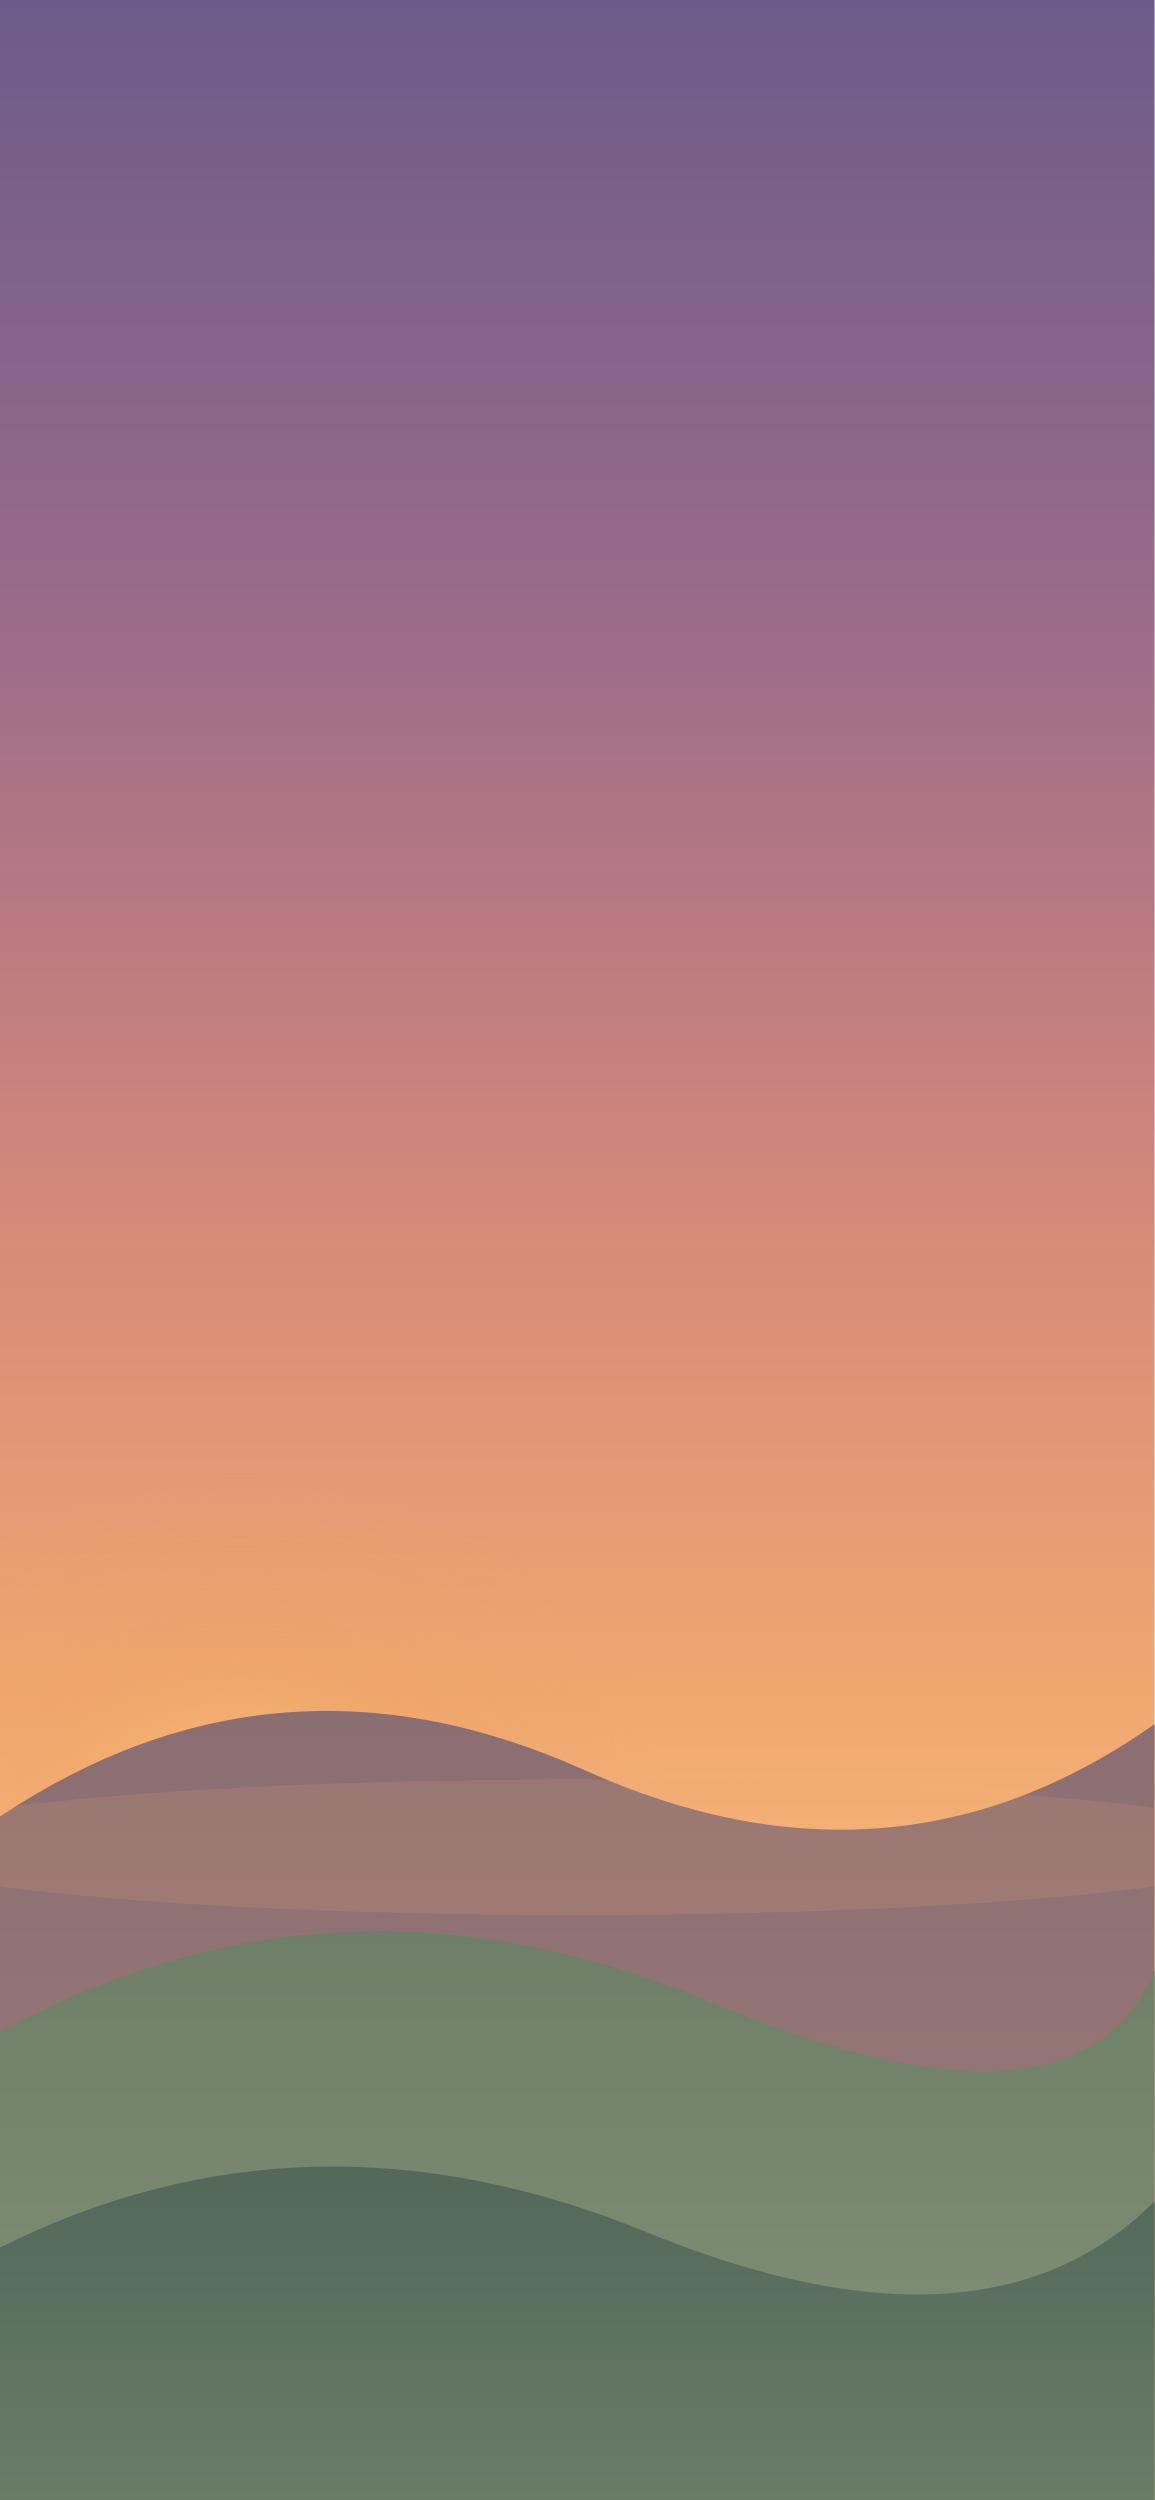
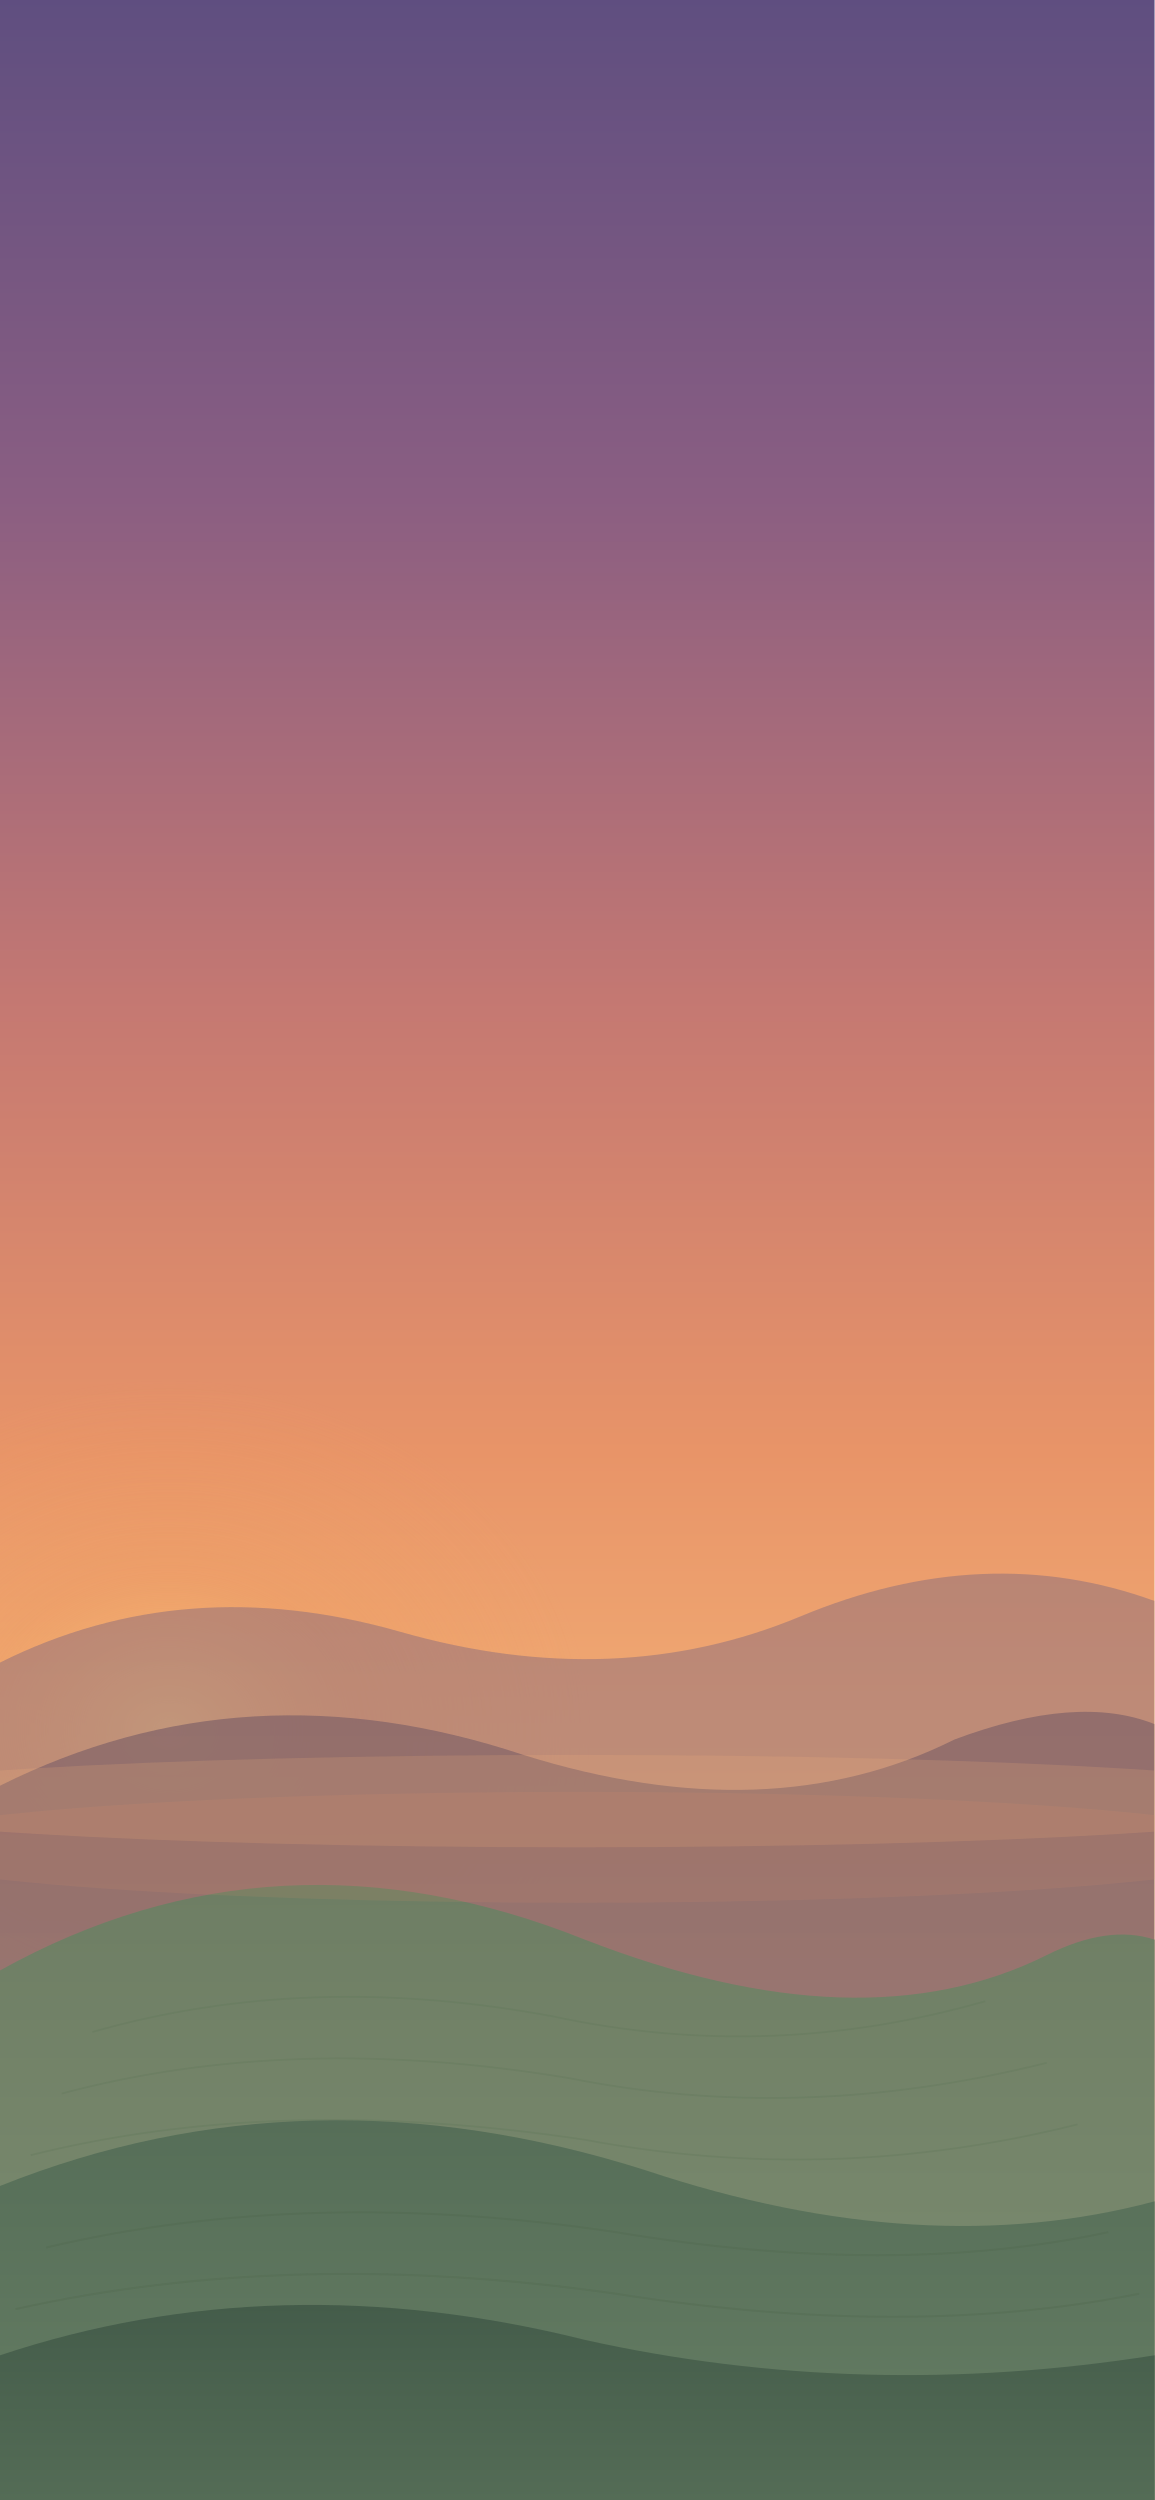
<svg xmlns="http://www.w3.org/2000/svg" viewBox="0 0 750 1624" preserveAspectRatio="xMidYMid slice">
  <defs>
    <linearGradient id="duskSky" x1="0" y1="0" x2="0" y2="1">
-       <stop offset="0%" stop-color="#6B5B8A" />
-       <stop offset="25%" stop-color="#9B6B8A" />
-       <stop offset="48%" stop-color="#D4887A" />
-       <stop offset="68%" stop-color="#F0A870" />
-       <stop offset="85%" stop-color="#F8C488" />
+       <stop offset="0%" stop-color="#5E4E80" />
+       <stop offset="20%" stop-color="#8A5E82" />
+       <stop offset="40%" stop-color="#C47872" />
+       <stop offset="58%" stop-color="#E89468" />
+       <stop offset="74%" stop-color="#F4B478" />
+       <stop offset="88%" stop-color="#F8CC90" />
      <stop offset="100%" stop-color="#FAE0B0" />
    </linearGradient>
-     <radialGradient id="duskGlow" cx="35%" cy="68%" r="40%">
-       <stop offset="0%" stop-color="#FFD080" stop-opacity="0.6" />
-       <stop offset="50%" stop-color="#F0A060" stop-opacity="0.25" />
+     <radialGradient id="duskGlow" cx="32%" cy="64%" r="38%">
+       <stop offset="0%" stop-color="#FFD480" stop-opacity="0.65" />
+       <stop offset="45%" stop-color="#F0A060" stop-opacity="0.3" />
      <stop offset="100%" stop-color="#F0A060" stop-opacity="0" />
    </radialGradient>
-     <linearGradient id="duskHillBack" x1="0" y1="0" x2="0" y2="1">
-       <stop offset="0%" stop-color="#8A6E72" />
-       <stop offset="100%" stop-color="#A07E78" />
+     <linearGradient id="duskHill1" x1="0" y1="0" x2="0" y2="1">
+       <stop offset="0%" stop-color="#9A7478" />
+       <stop offset="100%" stop-color="#A88480" />
    </linearGradient>
-     <linearGradient id="duskHillMid" x1="0" y1="0" x2="0" y2="1">
-       <stop offset="0%" stop-color="#6E7E68" />
-       <stop offset="100%" stop-color="#849478" />
+     <linearGradient id="duskHill2" x1="0" y1="0" x2="0" y2="1">
+       <stop offset="0%" stop-color="#846468" />
+       <stop offset="100%" stop-color="#947470" />
    </linearGradient>
-     <linearGradient id="duskHillFront" x1="0" y1="0" x2="0" y2="1">
-       <stop offset="0%" stop-color="#54685A" />
-       <stop offset="100%" stop-color="#687C66" />
+     <linearGradient id="duskHill3" x1="0" y1="0" x2="0" y2="1">
+       <stop offset="0%" stop-color="#6E7E64" />
+       <stop offset="100%" stop-color="#7E8E72" />
+     </linearGradient>
+     <linearGradient id="duskHill4" x1="0" y1="0" x2="0" y2="1">
+       <stop offset="0%" stop-color="#566E58" />
+       <stop offset="100%" stop-color="#667E64" />
+     </linearGradient>
+     <linearGradient id="duskHill5" x1="0" y1="0" x2="0" y2="1">
+       <stop offset="0%" stop-color="#445C4A" />
+       <stop offset="100%" stop-color="#546C56" />
    </linearGradient>
  </defs>
  <rect width="750" height="1624" fill="url(#duskSky)" />
-   <ellipse cx="260" cy="1080" rx="350" ry="280" fill="url(#duskGlow)" />
-   <path d="M0 1180 Q180 1060 380 1150 T750 1120 L750 1624 L0 1624 Z" fill="url(#duskHillBack)" />
-   <path d="M0 1320 Q220 1200 460 1300 T750 1280 L750 1624 L0 1624 Z" fill="url(#duskHillMid)" />
-   <path d="M0 1460 Q200 1360 420 1450 T750 1430 L750 1624 L0 1624 Z" fill="url(#duskHillFront)" />
-   <ellipse cx="375" cy="1200" rx="460" ry="44" fill="#F0A870" opacity="0.15" />
+   <ellipse cx="240" cy="1040" rx="360" ry="300" fill="url(#duskGlow)" />
+   <path d="M0 1080 Q120 1020 260 1060 Q400 1100 520 1050 Q640 1000 750 1040 L750 1624 L0 1624 Z" fill="url(#duskHill1)" opacity="0.6" />
+   <path d="M0 1160 Q160 1080 340 1140 Q500 1190 620 1130 Q700 1100 750 1120 L750 1624 L0 1624 Z" fill="url(#duskHill2)" opacity="0.75" />
+   <ellipse cx="375" cy="1170" rx="500" ry="30" fill="#F4B478" opacity="0.18" />
+   <path d="M0 1280 Q180 1180 380 1260 Q560 1330 680 1270 Q720 1250 750 1260 L750 1624 L0 1624 Z" fill="url(#duskHill3)" />
+   <g stroke="#5E7458" stroke-width="1.2" fill="none" opacity="0.3">
+     <path d="M60 1320 Q200 1280 360 1310 Q500 1340 640 1300" />
+     <path d="M40 1360 Q190 1320 370 1350 Q520 1380 680 1340" />
+     <path d="M20 1400 Q180 1360 380 1390 Q540 1420 700 1380" />
+   </g>
+   <path d="M0 1420 Q200 1340 420 1410 Q600 1470 750 1430 L750 1624 L0 1624 Z" fill="url(#duskHill4)" />
+   <g stroke="#4A6248" stroke-width="1.4" fill="none" opacity="0.25">
+     <path d="M30 1460 Q200 1420 400 1450 Q580 1480 720 1450" />
+     <path d="M10 1500 Q190 1460 400 1490 Q590 1520 740 1490" />
+   </g>
+   <path d="M0 1530 Q180 1470 380 1520 Q560 1560 750 1530 L750 1624 L0 1624 Z" fill="url(#duskHill5)" />
+   <ellipse cx="375" cy="1200" rx="460" ry="36" fill="#E89468" opacity="0.12" />
</svg>
